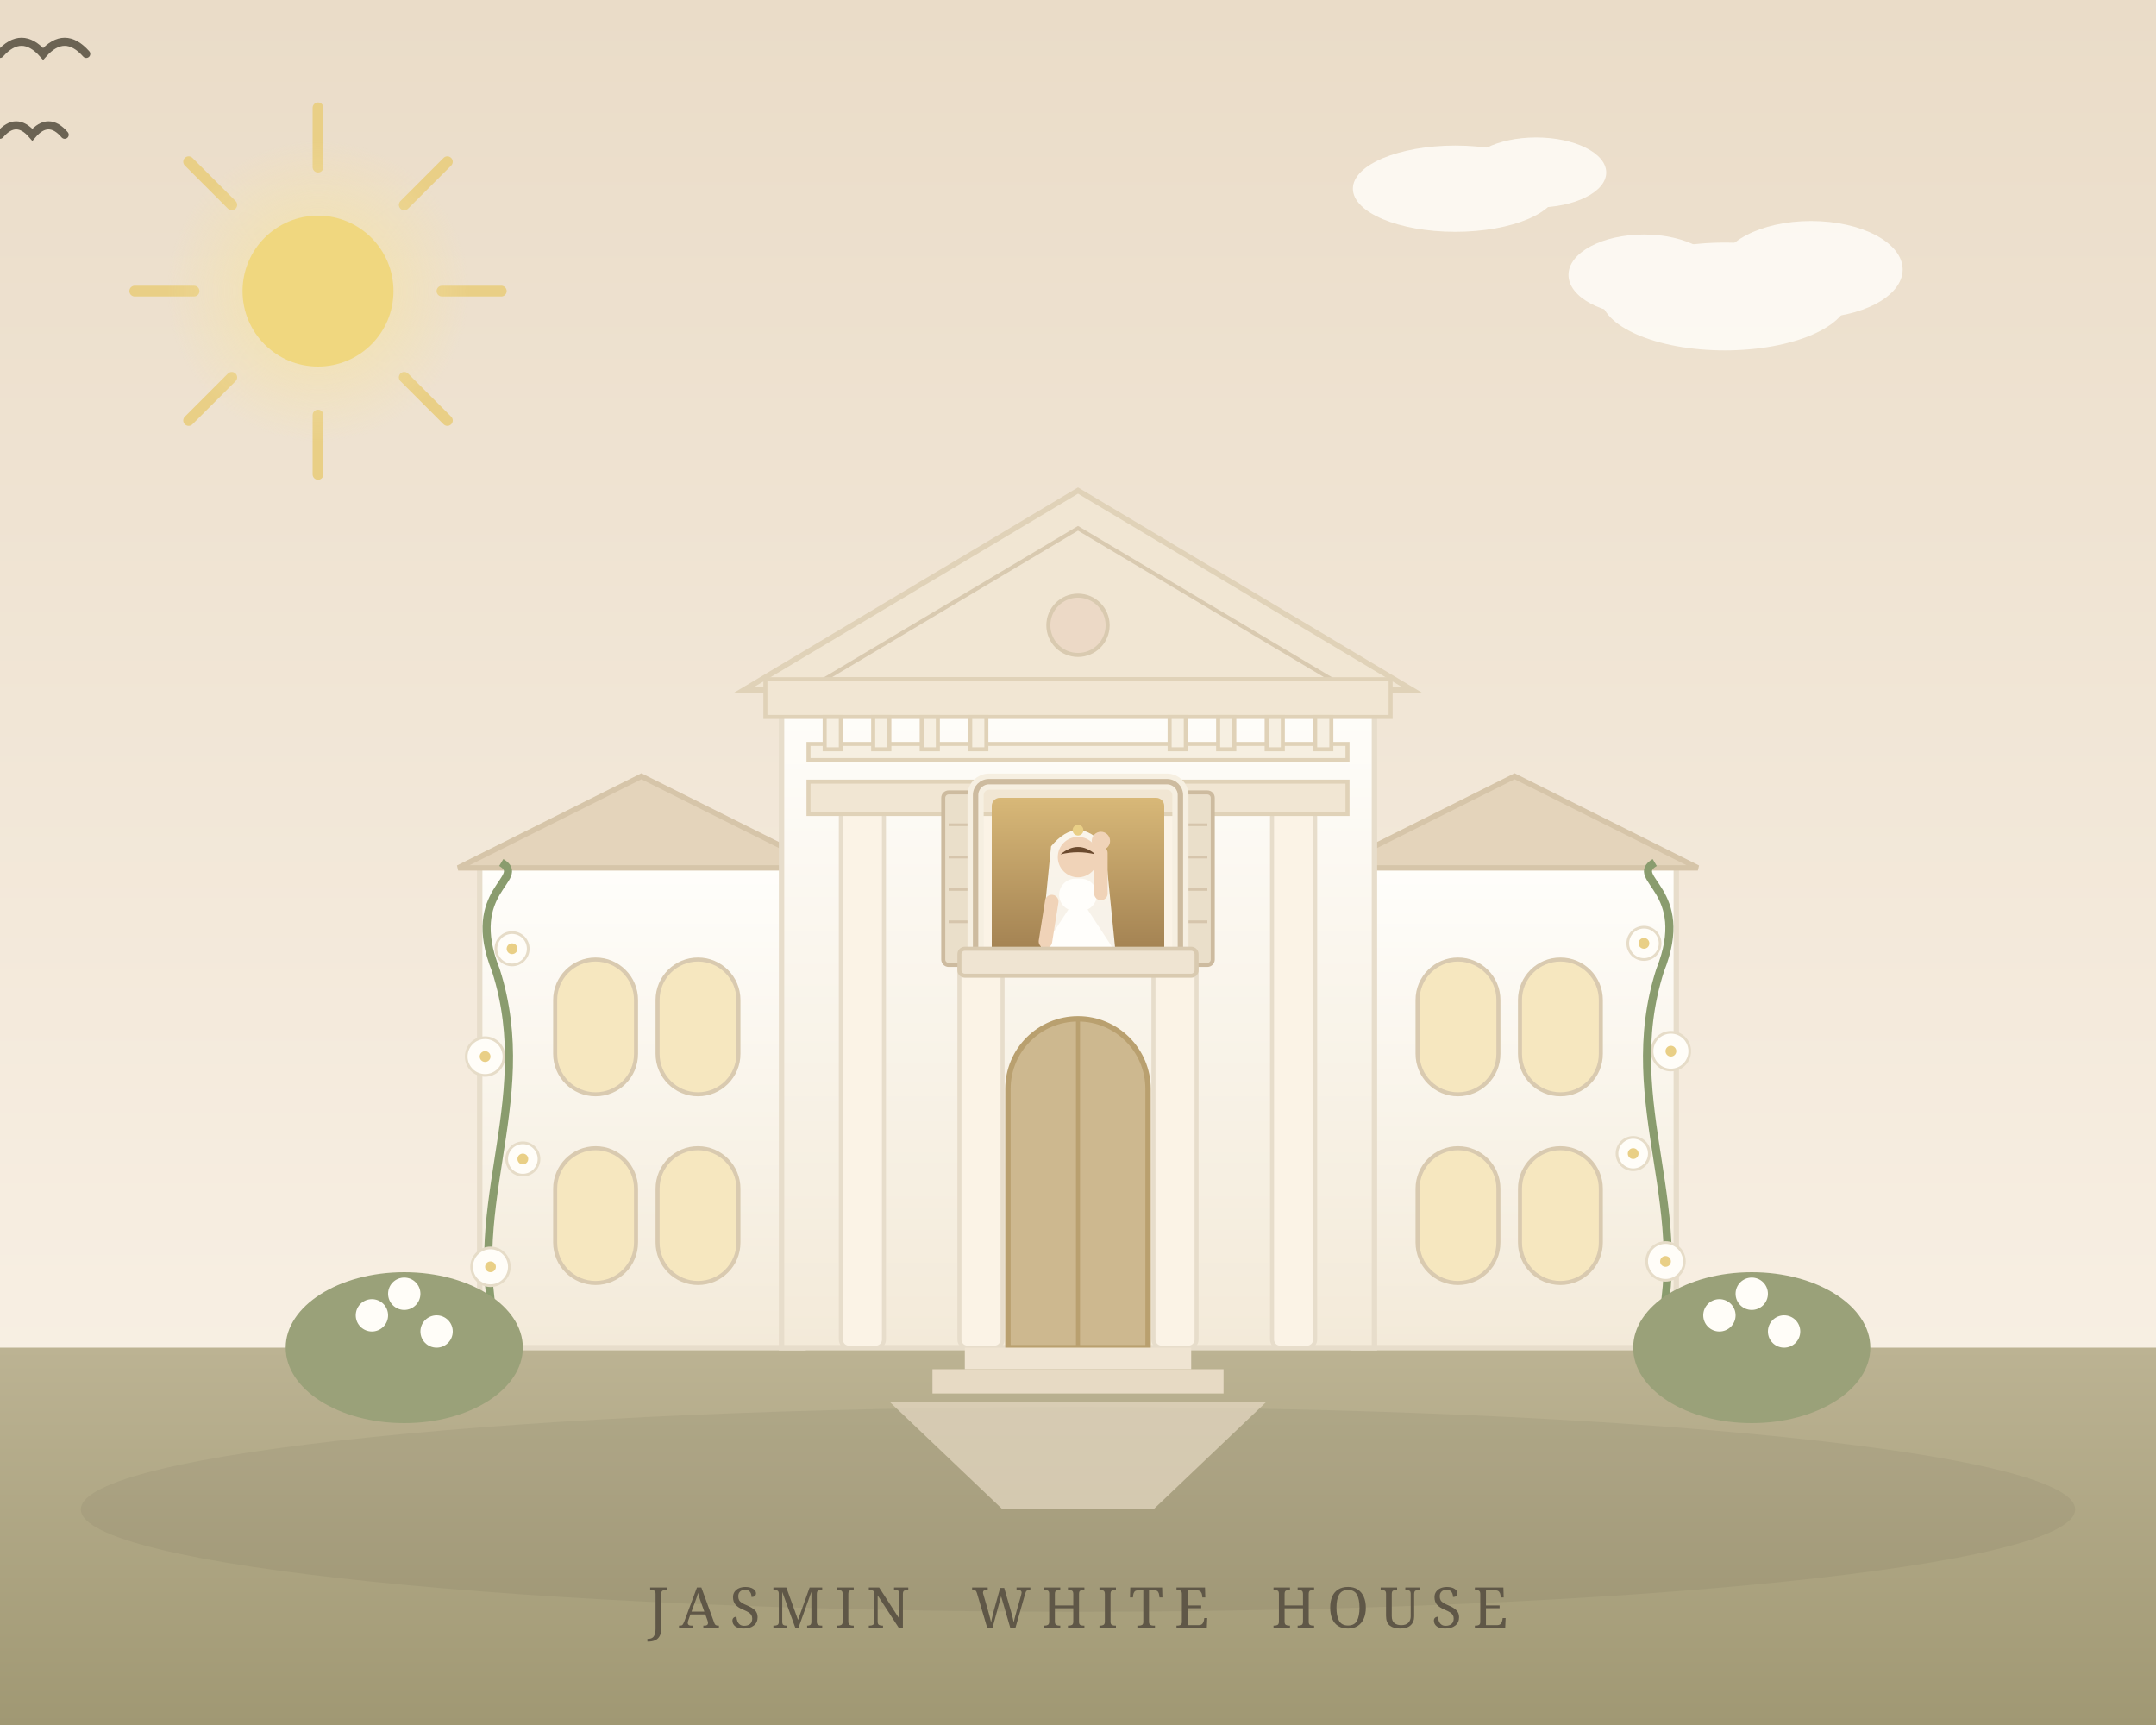
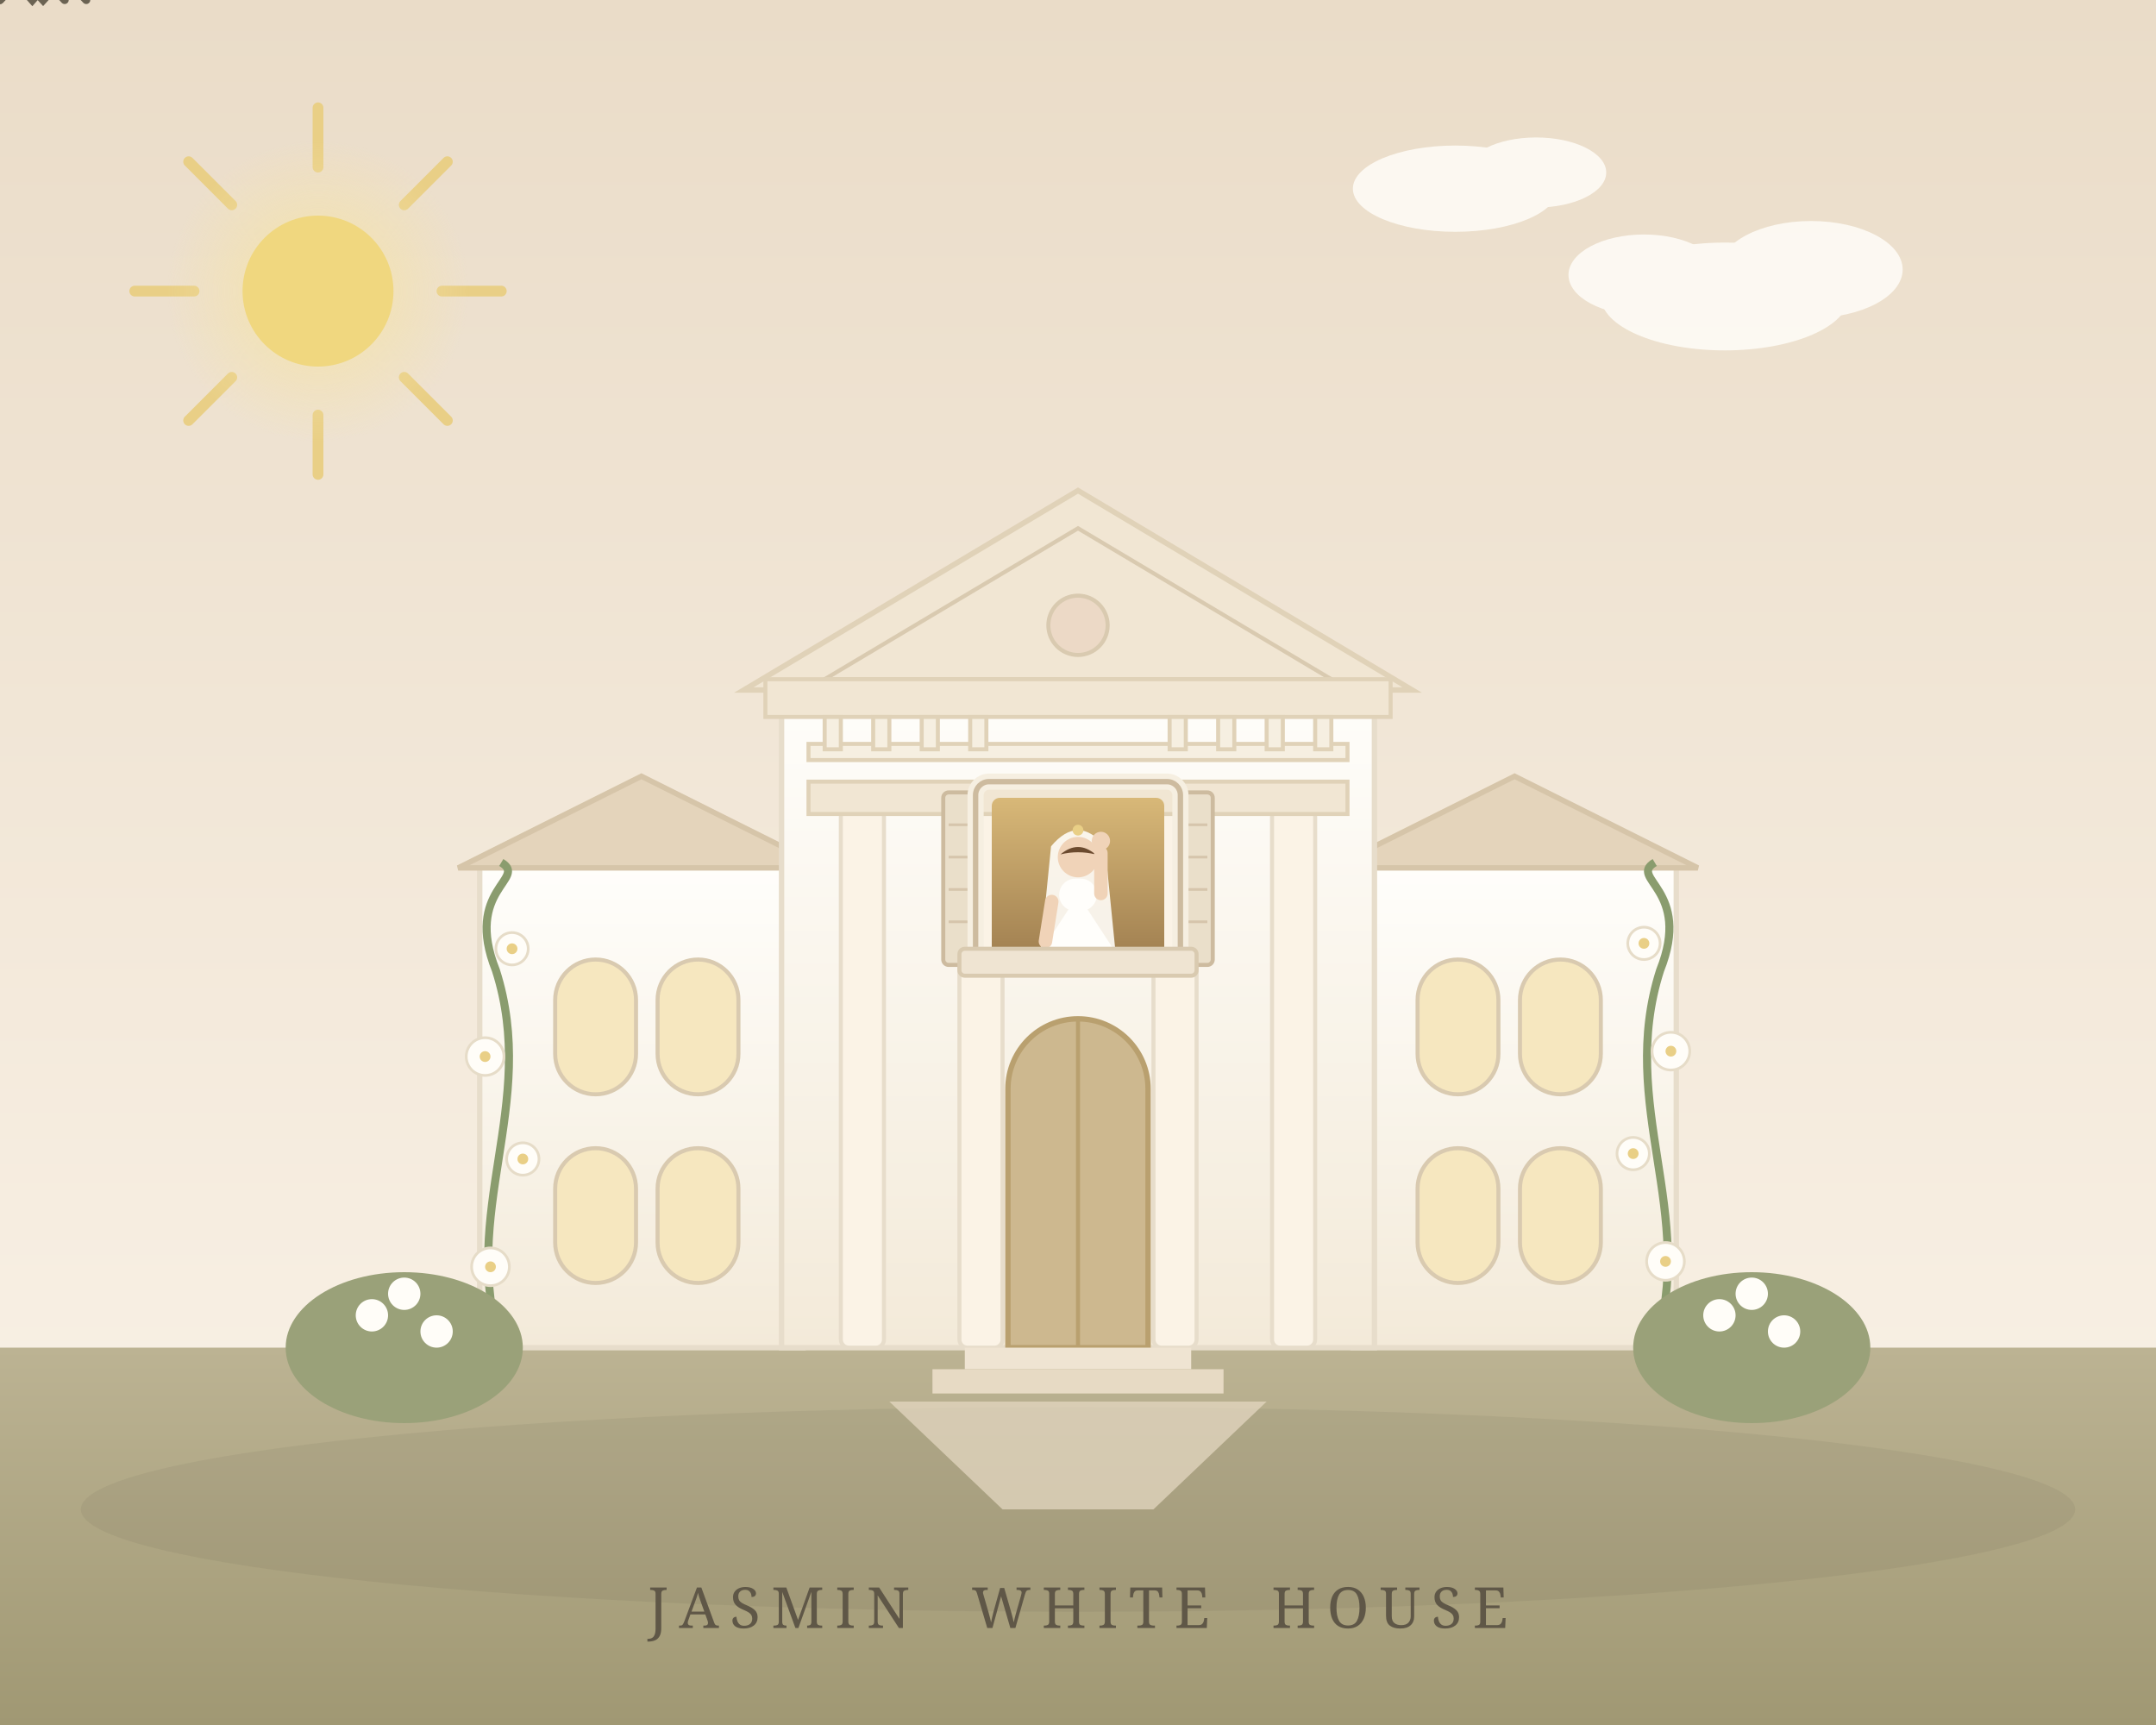
<svg xmlns="http://www.w3.org/2000/svg" width="800" height="640" viewBox="0 0 800 640" role="img" aria-label="Jasmin Wedding White House">
-   <style>
-     @keyframes sway     { 0%,100%{transform:rotate(-3deg)} 50%{transform:rotate(3deg)} }
-     @keyframes bloom    { 0%,100%{transform:scale(.82)} 50%{transform:scale(1.08)} }
-     @keyframes drift    { 0%{transform:translateX(-30px)} 100%{transform:translateX(860px)} }
-     @keyframes fly      { 0%{transform:translate(-40px,40px)} 100%{transform:translate(840px,-20px)} }
-     @keyframes rays     { 0%{transform:rotate(0)} 100%{transform:rotate(360deg)} }
-     @keyframes shimmer  { 0%,100%{opacity:.4} 50%{opacity:.85} }
-     .vine1 { transform-box:fill-box; transform-origin:bottom center; animation:sway 5s ease-in-out infinite }
-     .vine2 { transform-box:fill-box; transform-origin:bottom center; animation:sway 6.4s ease-in-out infinite reverse }
-     .jasmin{ transform-box:fill-box; transform-origin:center; animation:bloom 4s ease-in-out infinite }
-     .jasmin:nth-of-type(2n){ animation-duration:5.2s }
-     .jasmin:nth-of-type(3n){ animation-duration:6s }
-     .cloud { animation:drift 40s linear infinite }
-     .cloud2{ animation:drift 56s linear infinite; animation-delay:-20s }
-     .bird  { transform-box:fill-box; transform-origin:center; animation:fly 16s linear infinite }
-     .bird2 { animation:fly 21s linear infinite; animation-delay:-8s }
-     .sun-rays{ transform-box:fill-box; transform-origin:center; animation:rays 60s linear infinite }
-     @keyframes sunpulse { 0%,100%{transform:scale(1)} 50%{transform:scale(1.08)} }
-     .sun-core{ transform-box:fill-box; transform-origin:center; animation:sunpulse 5s ease-in-out infinite }
-     .glow  { animation:shimmer 4.5s ease-in-out infinite }
-     @keyframes wave { 0%,100%{transform:rotate(-9deg)} 50%{transform:rotate(9deg)} }
-     @keyframes peek { 0%,100%{transform:translateY(0)} 50%{transform:translateY(-2px)} }
-     .bride     { transform-box:fill-box; transform-origin:bottom center; animation:peek 4s ease-in-out infinite }
-     .bride-arm { transform-box:fill-box; transform-origin:bottom center; animation:wave 2.2s ease-in-out infinite }
-   </style>
  <defs>
    <linearGradient id="sky" x1="0" y1="0" x2="0" y2="1">
      <stop offset="0" stop-color="#eadcc8" />
      <stop offset="1" stop-color="#fbf4ea" />
    </linearGradient>
    <linearGradient id="grass" x1="0" y1="0" x2="0" y2="1">
      <stop offset="0" stop-color="#bcb393" />
      <stop offset="1" stop-color="#a09873" />
    </linearGradient>
    <linearGradient id="wall" x1="0" y1="0" x2="0" y2="1">
      <stop offset="0" stop-color="#fffefb" />
      <stop offset="1" stop-color="#f3ead9" />
    </linearGradient>
    <radialGradient id="sunG" cx="50%" cy="50%" r="50%">
      <stop offset="0" stop-color="#f5e3a8" />
      <stop offset="1" stop-color="#f5e3a8" stop-opacity="0" />
    </radialGradient>
    <linearGradient id="room" x1="0" y1="0" x2="0" y2="1">
      <stop offset="0" stop-color="#d8b878" />
      <stop offset="1" stop-color="#a07f50" />
    </linearGradient>
  </defs>
  <rect width="800" height="640" fill="url(#sky)" />
-   <g class="sun-rays">
-     <g stroke="#e9cf86" stroke-width="4" stroke-linecap="round">
-       <line x1="118" y1="40" x2="118" y2="62" />
-       <line x1="118" y1="154" x2="118" y2="176" />
-       <line x1="50" y1="108" x2="72" y2="108" />
-       <line x1="164" y1="108" x2="186" y2="108" />
-       <line x1="70" y1="60" x2="86" y2="76" />
-       <line x1="150" y1="140" x2="166" y2="156" />
-       <line x1="166" y1="60" x2="150" y2="76" />
-       <line x1="86" y1="140" x2="70" y2="156" />
-     </g>
+   <g stroke="#e9cf86" stroke-width="4" stroke-linecap="round">
+     <animateTransform attributeName="transform" attributeType="XML" type="rotate" from="0 118 108" to="360 118 108" dur="60s" repeatCount="indefinite" />
+     <line x1="118" y1="40" x2="118" y2="62" />
+     <line x1="118" y1="154" x2="118" y2="176" />
+     <line x1="50" y1="108" x2="72" y2="108" />
+     <line x1="164" y1="108" x2="186" y2="108" />
+     <line x1="70" y1="60" x2="86" y2="76" />
+     <line x1="150" y1="140" x2="166" y2="156" />
+     <line x1="166" y1="60" x2="150" y2="76" />
+     <line x1="86" y1="140" x2="70" y2="156" />
  </g>
  <circle cx="118" cy="108" r="56" fill="url(#sunG)" />
-   <circle class="sun-core" cx="118" cy="108" r="28" fill="#f0d77f" />
+   <circle cx="118" cy="108" r="28" fill="#f0d77f">
+     <animate attributeName="r" values="28;30;28" dur="5s" repeatCount="indefinite" />
+   </circle>
  <g fill="#fffdf8" opacity=".85">
-     <g class="cloud">
+     <g>
+       <animateTransform attributeName="transform" type="translate" from="-30 0" to="860 0" dur="40s" repeatCount="indefinite" />
      <ellipse cx="640" cy="110" rx="46" ry="20" />
      <ellipse cx="672" cy="100" rx="34" ry="18" />
      <ellipse cx="610" cy="102" rx="28" ry="15" />
    </g>
-     <g class="cloud2">
+     <g>
+       <animateTransform attributeName="transform" type="translate" from="-30 0" to="860 0" dur="56s" begin="-20s" repeatCount="indefinite" />
      <ellipse cx="540" cy="70" rx="38" ry="16" />
      <ellipse cx="570" cy="64" rx="26" ry="13" />
    </g>
  </g>
  <g stroke="#6b6353" stroke-width="3" fill="none" stroke-linecap="round">
-     <path class="bird" d="M0 0 q8 -9 16 0 q8 -9 16 0" transform="translate(0,20)" />
-     <path class="bird2" d="M0 0 q6 -7 12 0 q6 -7 12 0" transform="translate(0,50)" />
+     <path d="M0 0 q8 -9 16 0 q8 -9 16 0">
+       <animateTransform attributeName="transform" type="translate" from="-40 40" to="840 -20" dur="16s" repeatCount="indefinite" />
+     </path>
+     <path d="M0 0 q6 -7 12 0 q6 -7 12 0">
+       <animateTransform attributeName="transform" type="translate" from="-40 70" to="840 10" dur="21s" begin="-8s" repeatCount="indefinite" />
+     </path>
  </g>
  <rect x="0" y="500" width="800" height="140" fill="url(#grass)" />
  <ellipse cx="400" cy="560" rx="370" ry="38" fill="#000" opacity=".05" />
  <polygon points="372,560 428,560 470,520 330,520" fill="#e7dac4" opacity=".7" />
  <g>
    <rect x="178" y="320" width="120" height="180" fill="url(#wall)" stroke="#e7ddcb" stroke-width="2" />
    <rect x="502" y="320" width="120" height="180" fill="url(#wall)" stroke="#e7ddcb" stroke-width="2" />
    <polygon points="170,322 238,288 306,322" fill="#e4d4bb" stroke="#d6c5a9" stroke-width="2" />
    <polygon points="494,322 562,288 630,322" fill="#e4d4bb" stroke="#d6c5a9" stroke-width="2" />
    <rect x="290" y="252" width="220" height="248" fill="url(#wall)" stroke="#e7ddcb" stroke-width="2" />
    <polygon points="276,256 400,182 524,256" fill="#f1e6d3" stroke="#e0d2b8" stroke-width="2" />
    <polygon points="306,252 400,196 494,252" fill="none" stroke="#d9cab0" stroke-width="1.5" />
    <circle cx="400" cy="232" r="11" fill="#ecd9c6" stroke="#d9cab0" stroke-width="1.5" />
    <rect x="284" y="252" width="232" height="14" fill="#f1e6d3" stroke="#e0d2b8" stroke-width="1.5" />
    <g fill="#fbf3e6" stroke="#e7ddcb" stroke-width="1.5">
      <rect x="312" y="300" width="16" height="200" rx="3" />
      <rect x="356" y="300" width="16" height="200" rx="3" />
      <rect x="428" y="300" width="16" height="200" rx="3" />
      <rect x="472" y="300" width="16" height="200" rx="3" />
    </g>
    <rect x="300" y="290" width="200" height="12" fill="#f1e6d3" stroke="#e0d2b8" stroke-width="1.5" />
    <g fill="#f6efe1" stroke="#e0d2b8" stroke-width="1.5">
      <rect x="300" y="276" width="200" height="6" />
      <rect x="306" y="266" width="6" height="12" />
      <rect x="324" y="266" width="6" height="12" />
      <rect x="342" y="266" width="6" height="12" />
      <rect x="360" y="266" width="6" height="12" />
      <rect x="434" y="266" width="6" height="12" />
      <rect x="452" y="266" width="6" height="12" />
      <rect x="470" y="266" width="6" height="12" />
      <rect x="488" y="266" width="6" height="12" />
    </g>
    <path d="M374 500 V404 a26 26 0 0 1 52 0 V500Z" fill="#cdb88f" stroke="#b9a06f" stroke-width="2" />
    <line x1="400" y1="378" x2="400" y2="500" stroke="#b9a06f" stroke-width="1.5" />
    <rect x="358" y="500" width="84" height="8" fill="#efe4d2" />
    <rect x="346" y="508" width="108" height="9" fill="#e7dac4" />
-     <g class="glow" fill="#f6e7bf" stroke="#d9cab0" stroke-width="1.5">
+     <g fill="#f6e7bf" stroke="#d9cab0" stroke-width="1.5">
+       <animate attributeName="opacity" values=".45;.85;.45" dur="4.5s" repeatCount="indefinite" />
      <rect x="206" y="356" width="30" height="50" rx="15" />
      <rect x="244" y="356" width="30" height="50" rx="15" />
      <rect x="526" y="356" width="30" height="50" rx="15" />
      <rect x="564" y="356" width="30" height="50" rx="15" />
      <rect x="206" y="426" width="30" height="50" rx="15" />
      <rect x="244" y="426" width="30" height="50" rx="15" />
      <rect x="526" y="426" width="30" height="50" rx="15" />
      <rect x="564" y="426" width="30" height="50" rx="15" />
    </g>
  </g>
  <g>
    <rect x="368" y="296" width="64" height="60" rx="3" fill="url(#room)" />
    <g fill="#eadfca" stroke="#cdbb9f" stroke-width="1.5">
      <rect x="350" y="294" width="13" height="64" rx="2" />
      <rect x="437" y="294" width="13" height="64" rx="2" />
    </g>
    <g stroke="#cdbb9f" stroke-width="1" opacity=".7">
      <line x1="352" y1="306" x2="361" y2="306" />
      <line x1="352" y1="318" x2="361" y2="318" />
      <line x1="352" y1="330" x2="361" y2="330" />
      <line x1="352" y1="342" x2="361" y2="342" />
      <line x1="439" y1="306" x2="448" y2="306" />
      <line x1="439" y1="318" x2="448" y2="318" />
      <line x1="439" y1="330" x2="448" y2="330" />
      <line x1="439" y1="342" x2="448" y2="342" />
    </g>
-     <g class="bride">
+     <g>
+       <animateTransform attributeName="transform" type="translate" values="0 0;0 -2;0 0" dur="4s" calcMode="spline" keyTimes="0;0.5;1" keySplines="0.4 0 0.6 1;0.4 0 0.6 1" repeatCount="indefinite" />
      <path d="M390 314 q10 -12 20 0 l4 40 q-14 6 -28 0 Z" fill="#fffdf8" opacity=".9" />
      <path d="M400 332 L383 358 L417 358 Z" fill="#fffefb" />
      <rect x="393" y="326" width="14" height="12" rx="6" fill="#fffefb" />
      <rect x="388" y="332" width="5" height="20" rx="2.5" fill="#f0d3b8" transform="rotate(9 390.5 333)" />
      <circle cx="400" cy="318" r="7.5" fill="#f0d3b8" />
      <path d="M393.5 317 Q400 311.5 406.5 317 Q400 315.4 393.5 317 Z" fill="#6b4a2e" />
      <circle cx="400" cy="308" r="2" fill="#e9cf86" />
-       <g class="bride-arm">
+       <g>
+         <animateTransform attributeName="transform" type="rotate" values="-9 408.5 334;9 408.5 334;-9 408.5 334" dur="2.2s" calcMode="spline" keyTimes="0;0.5;1" keySplines="0.4 0 0.6 1;0.4 0 0.6 1" repeatCount="indefinite" />
        <rect x="406" y="314" width="5" height="20" rx="2.5" fill="#f0d3b8" />
        <circle cx="408.5" cy="312" r="3.4" fill="#f0d3b8" />
      </g>
    </g>
    <rect x="362" y="290" width="76" height="68" rx="5" fill="none" stroke="#f6efe1" stroke-width="6" />
    <rect x="362" y="290" width="76" height="68" rx="5" fill="none" stroke="#cdbb9f" stroke-width="2" />
    <rect x="356" y="352" width="88" height="10" rx="2" fill="#efe4d2" stroke="#d9cab0" stroke-width="1.5" />
  </g>
-   <g class="vine1">
+   <g>
+     <animateTransform attributeName="transform" type="rotate" values="-3 186 500;3 186 500;-3 186 500" dur="5s" calcMode="spline" keyTimes="0;0.5;1" keySplines="0.4 0 0.6 1;0.4 0 0.6 1" repeatCount="indefinite" />
    <path d="M186 500 C170 450 200 410 184 360 C172 330 196 326 186 320" fill="none" stroke="#8a9c6e" stroke-width="3" />
    <g fill="#fffdf8" stroke="#e6dcc8">
-       <circle class="jasmin" cx="182" cy="470" r="7" />
-       <circle class="jasmin" cx="194" cy="430" r="6" />
-       <circle class="jasmin" cx="180" cy="392" r="7" />
-       <circle class="jasmin" cx="190" cy="352" r="6" />
+       <circle cx="182" cy="470" r="7" />
+       <circle cx="194" cy="430" r="6" />
+       <circle cx="180" cy="392" r="7" />
+       <circle cx="190" cy="352" r="6" />
    </g>
    <g fill="#e9cf86">
      <circle cx="182" cy="470" r="2" />
      <circle cx="194" cy="430" r="2" />
      <circle cx="180" cy="392" r="2" />
      <circle cx="190" cy="352" r="2" />
    </g>
  </g>
-   <g class="vine2">
+   <g>
+     <animateTransform attributeName="transform" type="rotate" values="3 614 500;-3 614 500;3 614 500" dur="6.4s" calcMode="spline" keyTimes="0;0.5;1" keySplines="0.4 0 0.6 1;0.4 0 0.6 1" repeatCount="indefinite" />
    <path d="M614 500 C630 450 600 410 616 360 C628 330 604 326 614 320" fill="none" stroke="#8a9c6e" stroke-width="3" />
    <g fill="#fffdf8" stroke="#e6dcc8">
-       <circle class="jasmin" cx="618" cy="468" r="7" />
-       <circle class="jasmin" cx="606" cy="428" r="6" />
-       <circle class="jasmin" cx="620" cy="390" r="7" />
-       <circle class="jasmin" cx="610" cy="350" r="6" />
+       <circle cx="618" cy="468" r="7" />
+       <circle cx="606" cy="428" r="6" />
+       <circle cx="620" cy="390" r="7" />
+       <circle cx="610" cy="350" r="6" />
    </g>
    <g fill="#e9cf86">
      <circle cx="618" cy="468" r="2" />
      <circle cx="606" cy="428" r="2" />
      <circle cx="620" cy="390" r="2" />
      <circle cx="610" cy="350" r="2" />
    </g>
  </g>
  <g>
    <ellipse cx="150" cy="500" rx="44" ry="28" fill="#9aa179" />
    <ellipse cx="650" cy="500" rx="44" ry="28" fill="#9aa179" />
-     <g class="vine1">
-       <circle class="jasmin" cx="138" cy="488" r="6" fill="#fffdf8" />
-       <circle class="jasmin" cx="162" cy="494" r="6" fill="#fffdf8" />
-       <circle class="jasmin" cx="150" cy="480" r="6" fill="#fffdf8" />
+     <g fill="#fffdf8">
+       <animateTransform attributeName="transform" type="rotate" values="-2 150 500;2 150 500;-2 150 500" dur="5.4s" calcMode="spline" keyTimes="0;0.5;1" keySplines="0.4 0 0.6 1;0.4 0 0.6 1" repeatCount="indefinite" />
+       <circle cx="138" cy="488" r="6" />
+       <circle cx="162" cy="494" r="6" />
+       <circle cx="150" cy="480" r="6" />
    </g>
-     <g class="vine2">
-       <circle class="jasmin" cx="638" cy="488" r="6" fill="#fffdf8" />
-       <circle class="jasmin" cx="662" cy="494" r="6" fill="#fffdf8" />
-       <circle class="jasmin" cx="650" cy="480" r="6" fill="#fffdf8" />
+     <g fill="#fffdf8">
+       <animateTransform attributeName="transform" type="rotate" values="2 650 500;-2 650 500;2 650 500" dur="6s" calcMode="spline" keyTimes="0;0.5;1" keySplines="0.4 0 0.6 1;0.4 0 0.6 1" repeatCount="indefinite" />
+       <circle cx="638" cy="488" r="6" />
+       <circle cx="662" cy="494" r="6" />
+       <circle cx="650" cy="480" r="6" />
    </g>
  </g>
  <text x="400" y="604" text-anchor="middle" font-family="Georgia, serif" font-size="21" letter-spacing="4" fill="#5f5747">JASMIN  WHITE  HOUSE</text>
</svg>
